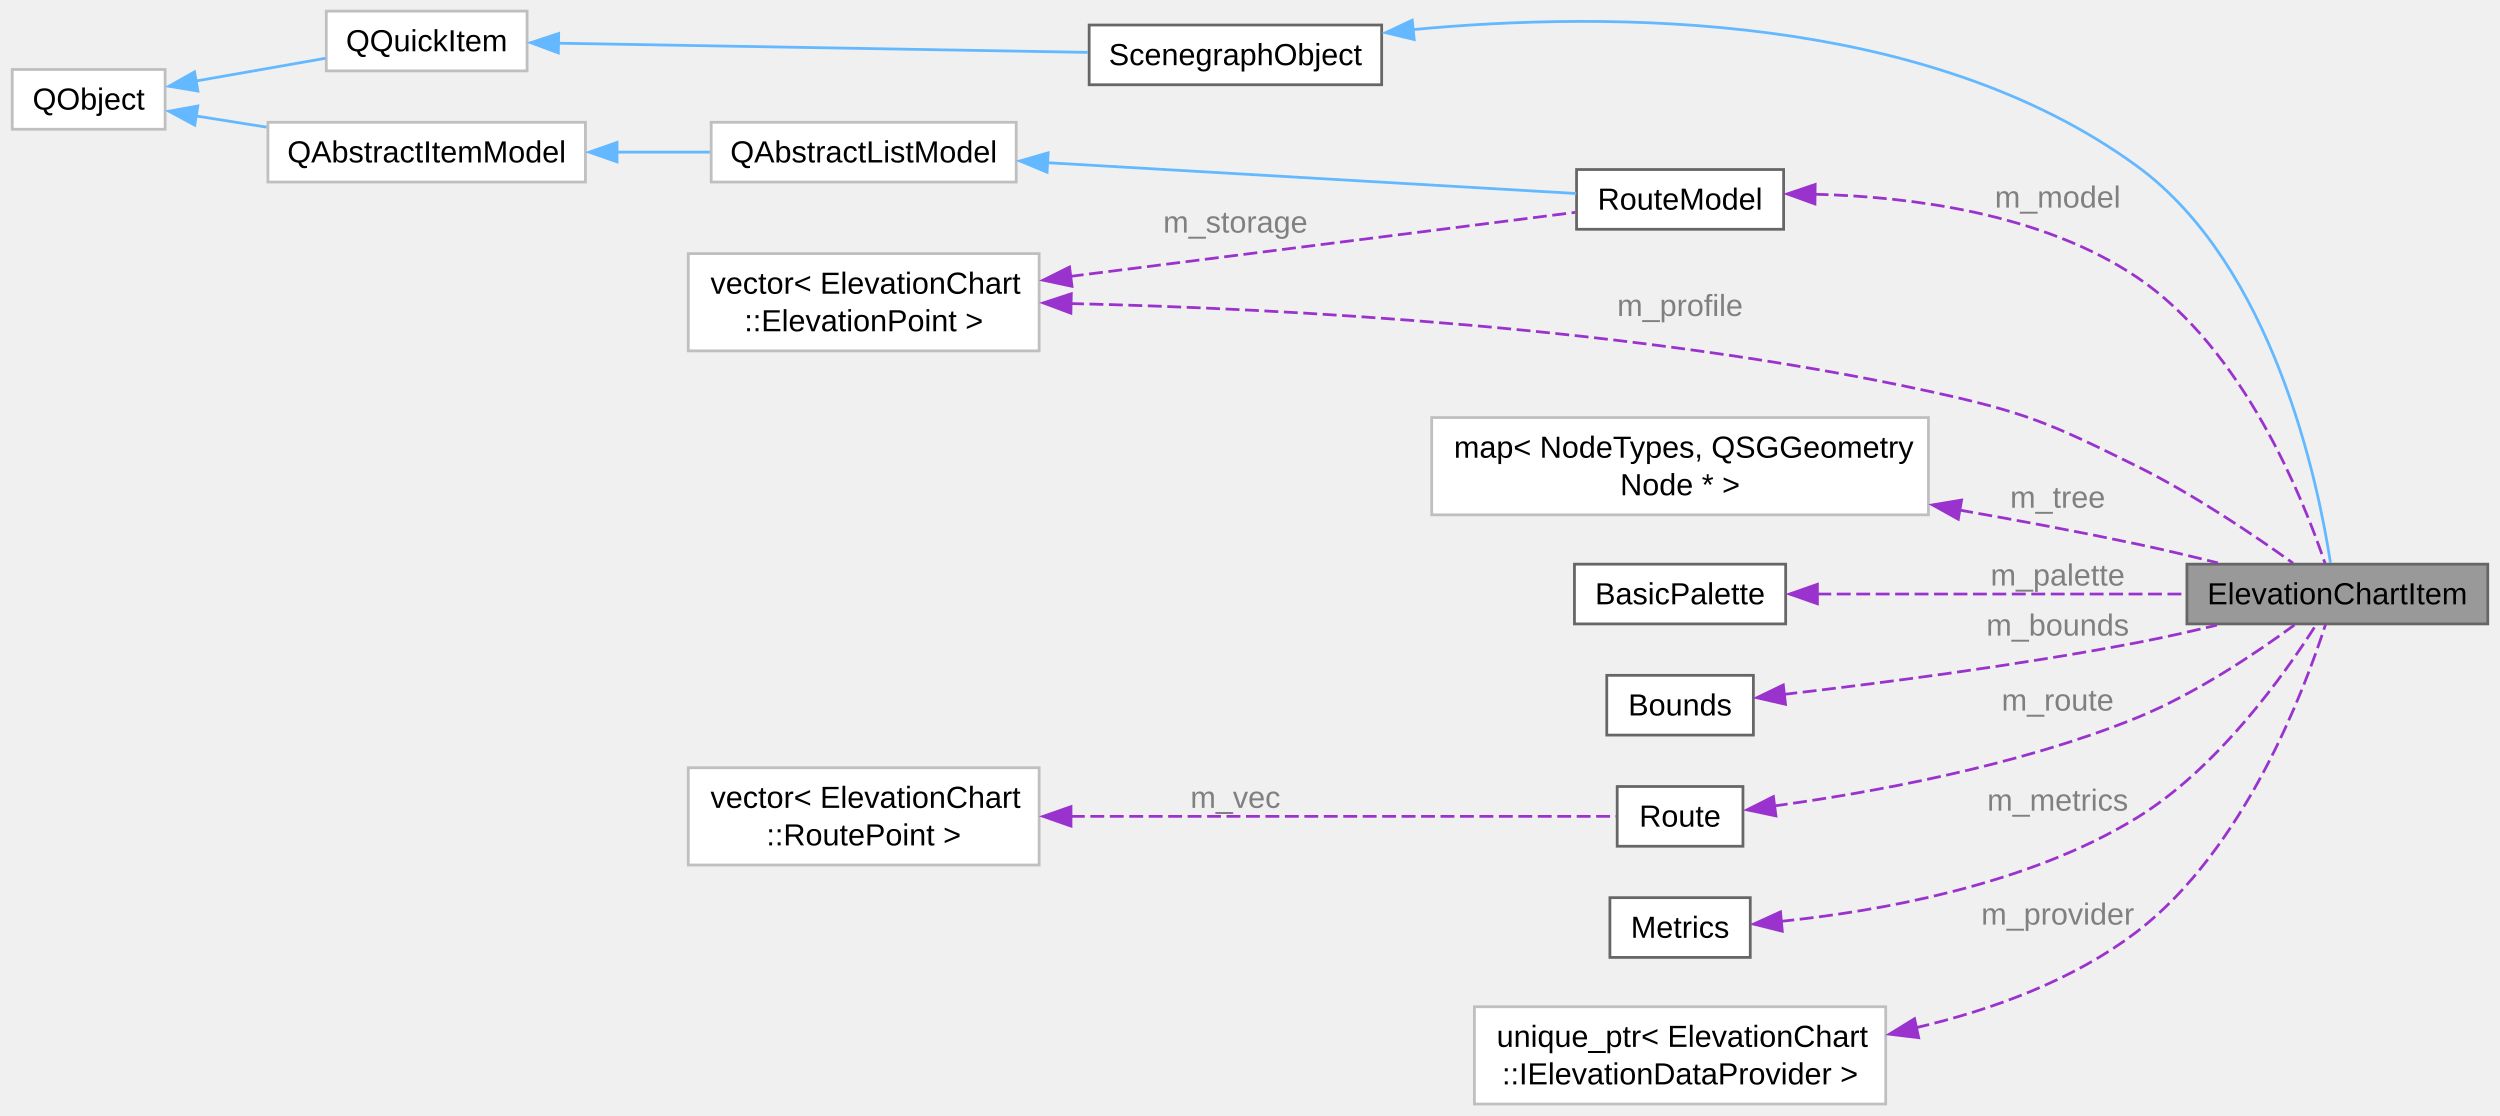
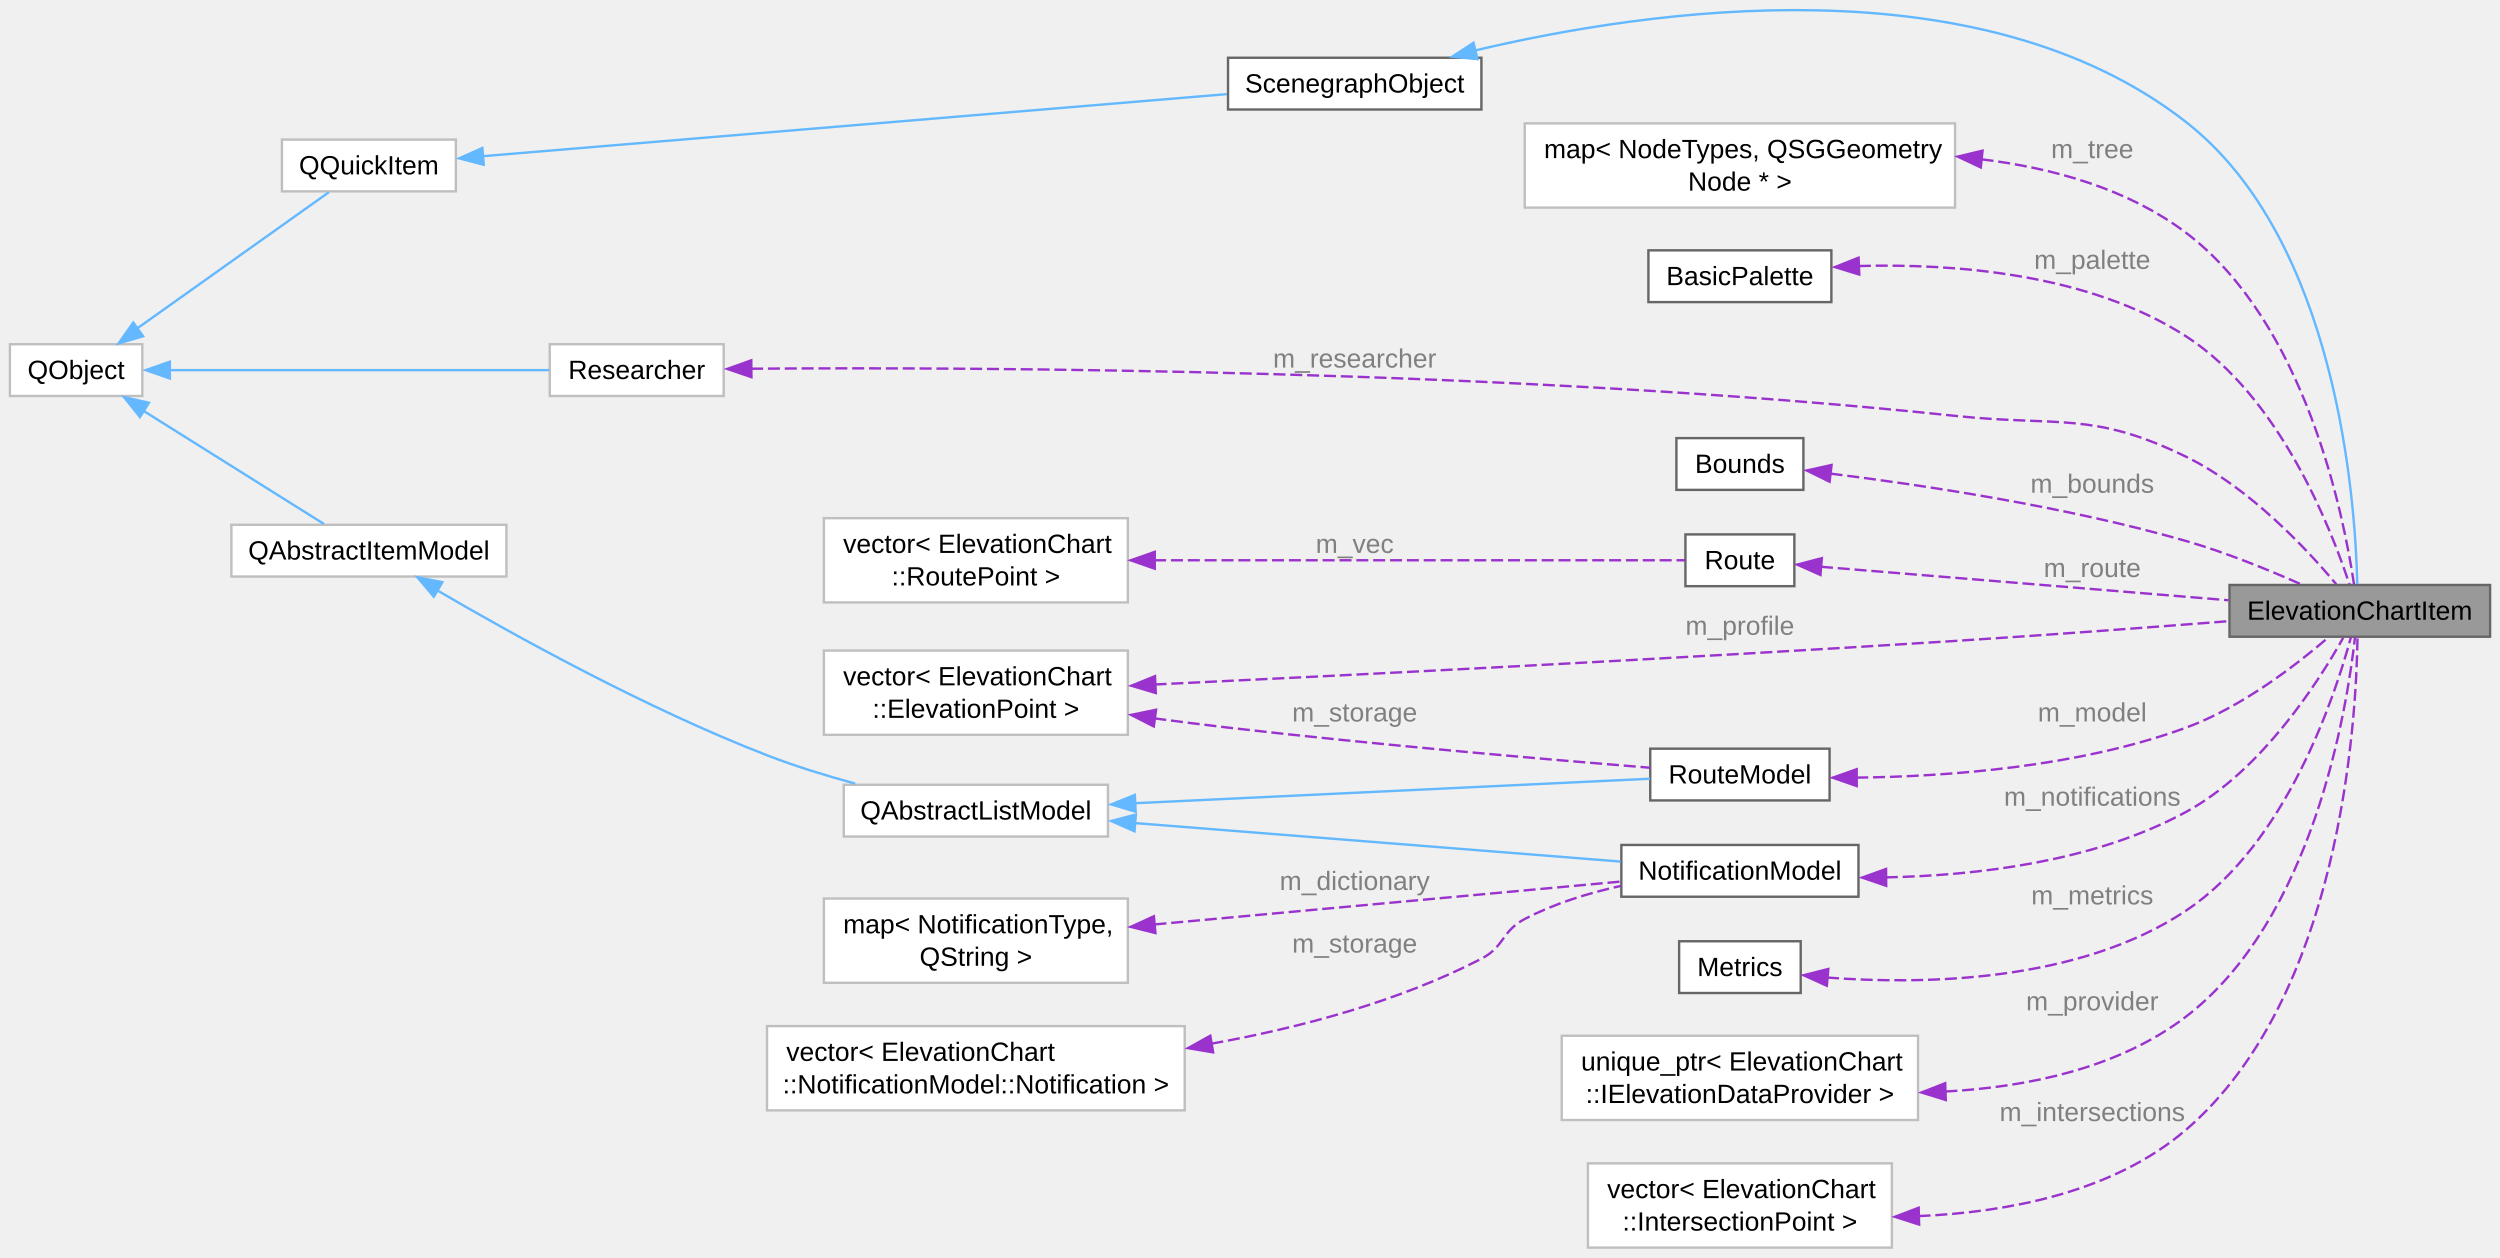
- <svg xmlns="http://www.w3.org/2000/svg" xmlns:xlink="http://www.w3.org/1999/xlink" width="899pt" height="401pt" viewBox="0.00 0.00 898.75 401.25">
-   <g id="graph0" class="graph" transform="scale(1 1) rotate(0) translate(4 397.25)">
+ <svg xmlns="http://www.w3.org/2000/svg" xmlns:xlink="http://www.w3.org/1999/xlink" width="1038pt" height="522pt" viewBox="0.00 0.00 1038.25 522.24">
+   <g id="graph0" class="graph" transform="scale(1 1) rotate(0) translate(4 518.24)">
    <g id="Node000001" class="node">
      <g id="a_Node000001">
        <a xlink:title="Основной класс библиотеки.">
-           <polygon fill="#999999" stroke="#666666" points="890.75,-194.25 782.5,-194.25 782.5,-172.75 890.75,-172.75 890.75,-194.25" />
-           <text text-anchor="middle" x="836.62" y="-179.8" font-family="Arial" font-size="11.00">ElevationChartItem</text>
+           <polygon fill="#999999" stroke="#666666" points="1030.25,-275.25 922,-275.25 922,-253.75 1030.25,-253.75 1030.25,-275.25" />
+           <text text-anchor="middle" x="976.12" y="-260.8" font-family="Arial" font-size="11.00">ElevationChartItem</text>
        </a>
      </g>
    </g>
    <g id="Node000002" class="node">
      <g id="a_Node000002">
        <a xlink:href="../../d6/d6b/classSG_1_1ScenegraphObject.html" target="_top" xlink:title="Базовый класс для объектов Qt Quick Scenegraph.">
-           <polygon fill="white" stroke="#666666" points="492.75,-388.25 387.5,-388.25 387.5,-366.75 492.75,-366.75 492.75,-388.25" />
-           <text text-anchor="middle" x="440.12" y="-373.8" font-family="Arial" font-size="11.00">ScenegraphObject</text>
+           <polygon fill="white" stroke="#666666" points="611.25,-494.25 506,-494.25 506,-472.75 611.25,-472.75 611.25,-494.25" />
+           <text text-anchor="middle" x="558.62" y="-479.8" font-family="Arial" font-size="11.00">ScenegraphObject</text>
        </a>
      </g>
    </g>
    <g id="edge1_Node000001_Node000002" class="edge">
      <g id="a_edge1_Node000001_Node000002">
        <a xlink:title=" ">
-           <path fill="none" stroke="#63b8ff" d="M504.06,-386.6C574.4,-393.25 688.39,-393.07 764.5,-337.5 813.5,-301.73 829.7,-223.81 834.15,-194.74" />
-           <polygon fill="#63b8ff" stroke="#63b8ff" points="504.46,-383.03 494.16,-385.49 503.75,-389.99 504.46,-383.03" />
+           <path fill="none" stroke="#63b8ff" d="M608.32,-497.2C680.98,-514.47 818.39,-534.44 904,-467.5 966.66,-418.5 974.29,-310.51 975.08,-275.61" />
+           <polygon fill="#63b8ff" stroke="#63b8ff" points="609.63,-493.68 599.08,-494.69 607.96,-500.47 609.63,-493.68" />
        </a>
      </g>
    </g>
    <g id="Node000003" class="node">
      <g id="a_Node000003">
        <a xlink:href="../../d7/d4d/classQQuickItem.html" target="_top" xlink:title=" ">
-           <polygon fill="white" stroke="#bfbfbf" points="185.25,-393.25 113,-393.25 113,-371.75 185.25,-371.75 185.25,-393.25" />
-           <text text-anchor="middle" x="149.12" y="-378.8" font-family="Arial" font-size="11.00">QQuickItem</text>
+           <polygon fill="white" stroke="#bfbfbf" points="185.25,-460.25 113,-460.25 113,-438.75 185.25,-438.75 185.25,-460.25" />
+           <text text-anchor="middle" x="149.12" y="-445.8" font-family="Arial" font-size="11.00">QQuickItem</text>
        </a>
      </g>
    </g>
    <g id="edge2_Node000002_Node000003" class="edge">
      <g id="a_edge2_Node000002_Node000003">
        <a xlink:title=" ">
-           <path fill="none" stroke="#63b8ff" d="M196.47,-381.7C248.5,-380.8 332.73,-379.34 387.01,-378.4" />
-           <polygon fill="#63b8ff" stroke="#63b8ff" points="196.5,-378.21 186.56,-381.89 196.62,-385.21 196.5,-378.21" />
+           <path fill="none" stroke="#63b8ff" d="M196.29,-453.35C272.79,-459.73 425.32,-472.46 505.54,-479.15" />
+           <polygon fill="#63b8ff" stroke="#63b8ff" points="196.83,-449.8 186.58,-452.46 196.25,-456.78 196.83,-449.8" />
        </a>
      </g>
    </g>
    <g id="Node000004" class="node">
      <g id="a_Node000004">
        <a xlink:title=" ">
-           <polygon fill="white" stroke="#bfbfbf" points="55,-372.25 0,-372.25 0,-350.75 55,-350.75 55,-372.25" />
-           <text text-anchor="middle" x="27.5" y="-357.8" font-family="Arial" font-size="11.00">QObject</text>
+           <polygon fill="white" stroke="#bfbfbf" points="55,-375.25 0,-375.25 0,-353.75 55,-353.75 55,-375.25" />
+           <text text-anchor="middle" x="27.5" y="-360.8" font-family="Arial" font-size="11.00">QObject</text>
        </a>
      </g>
    </g>
    <g id="edge3_Node000003_Node000004" class="edge">
      <g id="a_edge3_Node000003_Node000004">
        <a xlink:title=" ">
-           <path fill="none" stroke="#63b8ff" d="M65.8,-368.05C80.78,-370.68 97.96,-373.69 112.74,-376.29" />
-           <polygon fill="#63b8ff" stroke="#63b8ff" points="66.8,-364.49 56.35,-366.21 65.59,-371.39 66.8,-364.49" />
-         </a>
-       </g>
-     </g>
-     <g id="Node000012" class="node">
-       <g id="a_Node000012">
-         <a xlink:href="../../d0/d5a/classQAbstractItemModel.html" target="_top" xlink:title=" ">
-           <polygon fill="white" stroke="#bfbfbf" points="206.25,-353.25 92,-353.25 92,-331.75 206.25,-331.75 206.25,-353.25" />
-           <text text-anchor="middle" x="149.12" y="-338.8" font-family="Arial" font-size="11.00">QAbstractItemModel</text>
-         </a>
-       </g>
-     </g>
-     <g id="edge12_Node000012_Node000004" class="edge">
-       <g id="a_edge12_Node000012_Node000004">
-         <a xlink:title=" ">
-           <path fill="none" stroke="#63b8ff" d="M65.96,-355.55C74.08,-354.26 82.85,-352.87 91.52,-351.49" />
-           <polygon fill="#63b8ff" stroke="#63b8ff" points="65.67,-352.21 56.35,-357.24 66.77,-359.12 65.67,-352.21" />
+           <path fill="none" stroke="#63b8ff" d="M52.94,-381.87C76.75,-398.79 112.24,-424 132.48,-438.39" />
+           <polygon fill="#63b8ff" stroke="#63b8ff" points="55.32,-378.55 45.14,-375.61 51.26,-384.26 55.32,-378.55" />
+         </a>
+       </g>
+     </g>
+     <g id="Node000007" class="node">
+       <g id="a_Node000007">
+         <a xlink:href="../../df/d15/classElevationChart_1_1Researcher.html" target="_top" xlink:title=" ">
+           <polygon fill="white" stroke="#bfbfbf" points="296.5,-375.25 224.25,-375.25 224.25,-353.75 296.5,-353.75 296.5,-375.25" />
+           <text text-anchor="middle" x="260.38" y="-360.8" font-family="Arial" font-size="11.00">Researcher</text>
+         </a>
+       </g>
+     </g>
+     <g id="edge7_Node000007_Node000004" class="edge">
+       <g id="a_edge7_Node000007_Node000004">
+         <a xlink:title=" ">
+           <path fill="none" stroke="#63b8ff" d="M66.17,-364.5C109.84,-364.5 181.26,-364.5 223.95,-364.5" />
+           <polygon fill="#63b8ff" stroke="#63b8ff" points="66.44,-361 56.44,-364.5 66.44,-368 66.44,-361" />
+         </a>
+       </g>
+     </g>
+     <g id="Node000013" class="node">
+       <g id="a_Node000013">
+         <a xlink:title=" ">
+           <polygon fill="white" stroke="#bfbfbf" points="206.25,-300.25 92,-300.25 92,-278.75 206.25,-278.75 206.25,-300.25" />
+           <text text-anchor="middle" x="149.12" y="-285.8" font-family="Arial" font-size="11.00">QAbstractItemModel</text>
+         </a>
+       </g>
+     </g>
+     <g id="edge14_Node000013_Node000004" class="edge">
+       <g id="a_edge14_Node000013_Node000004">
+         <a xlink:title=" ">
+           <path fill="none" stroke="#63b8ff" d="M55.61,-347.5C78.55,-333.12 110.75,-312.93 130.48,-300.56" />
+           <polygon fill="#63b8ff" stroke="#63b8ff" points="54.02,-344.99 47.41,-353.27 57.74,-350.93 54.02,-344.99" />
        </a>
      </g>
    </g>
    <g id="Node000005" class="node">
      <g id="a_Node000005">
        <a xlink:title=" ">
-           <polygon fill="white" stroke="#bfbfbf" points="689.5,-247 510.75,-247 510.75,-212 689.5,-212 689.5,-247" />
-           <text text-anchor="start" x="518.75" y="-232.55" font-family="Arial" font-size="11.00">map&lt; NodeTypes, QSGGeometry</text>
-           <text text-anchor="middle" x="600.12" y="-219.05" font-family="Arial" font-size="11.00">Node * &gt;</text>
+           <polygon fill="white" stroke="#bfbfbf" points="808,-467 629.25,-467 629.25,-432 808,-432 808,-467" />
+           <text text-anchor="start" x="637.25" y="-452.55" font-family="Arial" font-size="11.00">map&lt; NodeTypes, QSGGeometry</text>
+           <text text-anchor="middle" x="718.62" y="-439.05" font-family="Arial" font-size="11.00">Node * &gt;</text>
        </a>
      </g>
    </g>
    <g id="edge4_Node000001_Node000005" class="edge">
      <g id="a_edge4_Node000001_Node000005">
        <a xlink:title=" ">
-           <path fill="none" stroke="#9a32cd" stroke-dasharray="5,2" d="M700.59,-213.73C721.75,-210.02 743.91,-205.86 764.5,-201.5 773.97,-199.49 784.09,-197.09 793.63,-194.71" />
-           <polygon fill="#9a32cd" stroke="#9a32cd" points="700.23,-210.41 690.97,-215.57 701.42,-217.31 700.23,-210.41" />
-         </a>
-       </g>
-       <text text-anchor="middle" x="736" y="-214.55" font-family="Arial" font-size="11.00" fill="grey"> m_tree</text>
+           <path fill="none" stroke="#9a32cd" stroke-dasharray="5,2" d="M818.99,-452.07C848.76,-448.44 879.86,-439.78 904,-421.5 953.38,-384.11 969.41,-304.54 973.73,-275.44" />
+           <polygon fill="#9a32cd" stroke="#9a32cd" points="818.69,-448.68 809.1,-453.19 819.41,-455.65 818.69,-448.68" />
+         </a>
+       </g>
+       <text text-anchor="middle" x="865" y="-452.55" font-family="Arial" font-size="11.00" fill="grey"> m_tree</text>
    </g>
    <g id="Node000006" class="node">
      <g id="a_Node000006">
        <a xlink:href="../../d8/d37/classSG_1_1BasicPalette.html" target="_top" xlink:title="Простейшая палитра цветов.">
-           <polygon fill="white" stroke="#666666" points="638.12,-194.25 562.12,-194.25 562.12,-172.75 638.12,-172.75 638.12,-194.25" />
-           <text text-anchor="middle" x="600.12" y="-179.8" font-family="Arial" font-size="11.00">BasicPalette</text>
+           <polygon fill="white" stroke="#666666" points="756.62,-414.25 680.62,-414.25 680.62,-392.75 756.62,-392.75 756.62,-414.25" />
+           <text text-anchor="middle" x="718.62" y="-399.8" font-family="Arial" font-size="11.00">BasicPalette</text>
        </a>
      </g>
    </g>
    <g id="edge5_Node000001_Node000006" class="edge">
      <g id="a_edge5_Node000001_Node000006">
        <a xlink:title=" ">
-           <path fill="none" stroke="#9a32cd" stroke-dasharray="5,2" d="M649.51,-183.5C688.16,-183.5 742.27,-183.5 782.19,-183.5" />
-           <polygon fill="#9a32cd" stroke="#9a32cd" points="649.54,-180 639.54,-183.5 649.54,-187 649.54,-180" />
-         </a>
-       </g>
-       <text text-anchor="middle" x="736" y="-186.55" font-family="Arial" font-size="11.00" fill="grey"> m_palette</text>
-     </g>
-     <g id="Node000007" class="node">
-       <g id="a_Node000007">
-         <a xlink:href="../../d6/d1e/classElevationChart_1_1Bounds.html" target="_top" xlink:title="Класс-гаджет, хранящий предельные значения осей X и Y.">
-           <polygon fill="white" stroke="#666666" points="626.5,-154.25 573.75,-154.25 573.75,-132.75 626.5,-132.75 626.5,-154.25" />
-           <text text-anchor="middle" x="600.12" y="-139.8" font-family="Arial" font-size="11.00">Bounds</text>
-         </a>
-       </g>
+           <path fill="none" stroke="#9a32cd" stroke-dasharray="5,2" d="M768.04,-407.74C807.65,-408.82 863.54,-404.65 904,-378.5 942.79,-353.42 964.12,-298.94 971.8,-275.54" />
+           <polygon fill="#9a32cd" stroke="#9a32cd" points="768.21,-404.2 758.07,-407.3 767.92,-411.2 768.21,-404.2" />
+         </a>
+       </g>
+       <text text-anchor="middle" x="865" y="-406.55" font-family="Arial" font-size="11.00" fill="grey"> m_palette</text>
    </g>
    <g id="edge6_Node000001_Node000007" class="edge">
      <g id="a_edge6_Node000001_Node000007">
        <a xlink:title=" ">
-           <path fill="none" stroke="#9a32cd" stroke-dasharray="5,2" d="M637.3,-147.38C670.52,-151.21 721.04,-157.69 764.5,-166 773.87,-167.79 783.85,-170.04 793.29,-172.31" />
-           <polygon fill="#9a32cd" stroke="#9a32cd" points="638.06,-143.83 627.73,-146.19 637.27,-150.79 638.06,-143.83" />
-         </a>
-       </g>
-       <text text-anchor="middle" x="736" y="-168.55" font-family="Arial" font-size="11.00" fill="grey"> m_bounds</text>
+           <path fill="none" stroke="#9a32cd" stroke-dasharray="5,2" d="M307.87,-365.08C402.38,-365.78 623.56,-364.94 808,-345.5 851.09,-340.96 865.06,-347.5 904,-328.5 930.27,-315.68 954.04,-290.24 966.33,-275.59" />
+           <polygon fill="#9a32cd" stroke="#9a32cd" points="308.02,-361.57 297.99,-364.99 307.96,-368.57 308.02,-361.57" />
+         </a>
+       </g>
+       <text text-anchor="middle" x="558.62" y="-365.55" font-family="Arial" font-size="11.00" fill="grey"> m_researcher</text>
    </g>
    <g id="Node000008" class="node">
      <g id="a_Node000008">
-         <a xlink:href="../../de/d39/classElevationChart_1_1Route.html" target="_top" xlink:title="Набор последовательных точек на карте.">
-           <polygon fill="white" stroke="#666666" points="622.75,-114.25 577.5,-114.25 577.5,-92.75 622.75,-92.75 622.75,-114.25" />
-           <text text-anchor="middle" x="600.12" y="-99.8" font-family="Arial" font-size="11.00">Route</text>
-         </a>
-       </g>
-     </g>
-     <g id="edge7_Node000001_Node000008" class="edge">
-       <g id="a_edge7_Node000001_Node000008">
-         <a xlink:title=" ">
-           <path fill="none" stroke="#9a32cd" stroke-dasharray="5,2" d="M633.87,-107.24C667.58,-111.85 721.14,-121.35 764.5,-139 785.55,-147.57 807.35,-162.22 821.18,-172.36" />
-           <polygon fill="#9a32cd" stroke="#9a32cd" points="634.61,-103.67 624.25,-105.85 633.71,-110.62 634.61,-103.67" />
-         </a>
-       </g>
-       <text text-anchor="middle" x="736" y="-141.55" font-family="Arial" font-size="11.00" fill="grey"> m_route</text>
+         <a xlink:href="../../d6/d1e/classElevationChart_1_1Bounds.html" target="_top" xlink:title="Класс-гаджет, хранящий предельные значения осей X и Y.">
+           <polygon fill="white" stroke="#666666" points="745,-336.25 692.25,-336.25 692.25,-314.75 745,-314.75 745,-336.25" />
+           <text text-anchor="middle" x="718.62" y="-321.8" font-family="Arial" font-size="11.00">Bounds</text>
+         </a>
+       </g>
+     </g>
+     <g id="edge8_Node000001_Node000008" class="edge">
+       <g id="a_edge8_Node000001_Node000008">
+         <a xlink:title=" ">
+           <path fill="none" stroke="#9a32cd" stroke-dasharray="5,2" d="M756.28,-321.5C793.87,-316.85 853.77,-307.92 904,-293.5 920.28,-288.83 937.91,-281.65 951.55,-275.61" />
+           <polygon fill="#9a32cd" stroke="#9a32cd" points="755.88,-318.14 746.37,-322.81 756.71,-325.09 755.88,-318.14" />
+         </a>
+       </g>
+       <text text-anchor="middle" x="865" y="-313.55" font-family="Arial" font-size="11.00" fill="grey"> m_bounds</text>
    </g>
    <g id="Node000009" class="node">
      <g id="a_Node000009">
-         <a xlink:title=" ">
-           <polygon fill="white" stroke="#bfbfbf" points="369.5,-121 243.25,-121 243.25,-86 369.5,-86 369.5,-121" />
-           <text text-anchor="start" x="251.25" y="-106.55" font-family="Arial" font-size="11.00">vector&lt; ElevationChart</text>
-           <text text-anchor="middle" x="306.38" y="-93.05" font-family="Arial" font-size="11.00">::RoutePoint &gt;</text>
-         </a>
-       </g>
-     </g>
-     <g id="edge8_Node000008_Node000009" class="edge">
-       <g id="a_edge8_Node000008_Node000009">
-         <a xlink:title=" ">
-           <path fill="none" stroke="#9a32cd" stroke-dasharray="5,2" d="M380.93,-103.5C445.7,-103.5 535.92,-103.5 577.08,-103.5" />
-           <polygon fill="#9a32cd" stroke="#9a32cd" points="380.96,-100 370.96,-103.5 380.96,-107 380.96,-100" />
-         </a>
-       </g>
-       <text text-anchor="middle" x="440.12" y="-106.55" font-family="Arial" font-size="11.00" fill="grey"> m_vec</text>
+         <a xlink:href="../../de/d39/classElevationChart_1_1Route.html" target="_top" xlink:title="Набор последовательных точек на карте.">
+           <polygon fill="white" stroke="#666666" points="741.25,-296.25 696,-296.25 696,-274.75 741.25,-274.75 741.25,-296.25" />
+           <text text-anchor="middle" x="718.62" y="-281.8" font-family="Arial" font-size="11.00">Route</text>
+         </a>
+       </g>
+     </g>
+     <g id="edge9_Node000001_Node000009" class="edge">
+       <g id="a_edge9_Node000001_Node000009">
+         <a xlink:title=" ">
+           <path fill="none" stroke="#9a32cd" stroke-dasharray="5,2" d="M752.29,-282.81C795.03,-279.3 870.46,-273.1 921.6,-268.9" />
+           <polygon fill="#9a32cd" stroke="#9a32cd" points="752.09,-279.4 742.41,-283.71 752.66,-286.38 752.09,-279.4" />
+         </a>
+       </g>
+       <text text-anchor="middle" x="865" y="-278.55" font-family="Arial" font-size="11.00" fill="grey"> m_route</text>
    </g>
    <g id="Node000010" class="node">
      <g id="a_Node000010">
-         <a xlink:href="../../d6/de1/classElevationChart_1_1RouteModel.html" target="_top" xlink:title="Модель точек пути для профиля высот.">
-           <polygon fill="white" stroke="#666666" points="637.38,-336.25 562.88,-336.25 562.88,-314.75 637.38,-314.75 637.38,-336.25" />
-           <text text-anchor="middle" x="600.12" y="-321.8" font-family="Arial" font-size="11.00">RouteModel</text>
-         </a>
-       </g>
-     </g>
-     <g id="edge9_Node000001_Node000010" class="edge">
-       <g id="a_edge9_Node000001_Node000010">
-         <a xlink:title=" ">
-           <path fill="none" stroke="#9a32cd" stroke-dasharray="5,2" d="M648.53,-327.36C683.35,-326.49 730.33,-320.45 764.5,-297.5 802.85,-271.75 824.42,-217.64 832.23,-194.44" />
-           <polygon fill="#9a32cd" stroke="#9a32cd" points="648.65,-323.87 638.69,-327.47 648.73,-330.87 648.65,-323.87" />
-         </a>
-       </g>
-       <text text-anchor="middle" x="736" y="-322.55" font-family="Arial" font-size="11.00" fill="grey"> m_model</text>
+         <a xlink:title=" ">
+           <polygon fill="white" stroke="#bfbfbf" points="464.38,-303 338.12,-303 338.12,-268 464.38,-268 464.38,-303" />
+           <text text-anchor="start" x="346.12" y="-288.55" font-family="Arial" font-size="11.00">vector&lt; ElevationChart</text>
+           <text text-anchor="middle" x="401.25" y="-275.05" font-family="Arial" font-size="11.00">::RoutePoint &gt;</text>
+         </a>
+       </g>
+     </g>
+     <g id="edge10_Node000009_Node000010" class="edge">
+       <g id="a_edge10_Node000009_Node000010">
+         <a xlink:title=" ">
+           <path fill="none" stroke="#9a32cd" stroke-dasharray="5,2" d="M475.28,-285.5C546.69,-285.5 651.02,-285.5 695.84,-285.5" />
+           <polygon fill="#9a32cd" stroke="#9a32cd" points="475.56,-282 465.56,-285.5 475.56,-289 475.56,-282" />
+         </a>
+       </g>
+       <text text-anchor="middle" x="558.62" y="-288.55" font-family="Arial" font-size="11.00" fill="grey"> m_vec</text>
    </g>
    <g id="Node000011" class="node">
      <g id="a_Node000011">
-         <a xlink:href="../../d5/d2d/classQAbstractListModel.html" target="_top" xlink:title=" ">
-           <polygon fill="white" stroke="#bfbfbf" points="361.25,-353.25 251.5,-353.25 251.5,-331.75 361.25,-331.75 361.25,-353.25" />
-           <text text-anchor="middle" x="306.38" y="-338.8" font-family="Arial" font-size="11.00">QAbstractListModel</text>
-         </a>
-       </g>
-     </g>
-     <g id="edge10_Node000010_Node000011" class="edge">
-       <g id="a_edge10_Node000010_Node000011">
-         <a xlink:title=" ">
-           <path fill="none" stroke="#63b8ff" d="M372.21,-338.72C430.86,-335.3 515.13,-330.39 562.74,-327.62" />
-           <polygon fill="#63b8ff" stroke="#63b8ff" points="372.35,-335.27 362.57,-339.34 372.75,-342.25 372.35,-335.27" />
-         </a>
-       </g>
-     </g>
-     <g id="edge11_Node000011_Node000012" class="edge">
-       <g id="a_edge11_Node000011_Node000012">
-         <a xlink:title=" ">
-           <path fill="none" stroke="#63b8ff" d="M217.29,-342.5C228.55,-342.5 240.11,-342.5 251,-342.5" />
-           <polygon fill="#63b8ff" stroke="#63b8ff" points="217.61,-339 207.61,-342.5 217.61,-346 217.61,-339" />
-         </a>
-       </g>
-     </g>
-     <g id="Node000013" class="node">
-       <g id="a_Node000013">
-         <a xlink:title=" ">
-           <polygon fill="white" stroke="#bfbfbf" points="369.5,-306 243.25,-306 243.25,-271 369.5,-271 369.5,-306" />
-           <text text-anchor="start" x="251.25" y="-291.55" font-family="Arial" font-size="11.00">vector&lt; ElevationChart</text>
-           <text text-anchor="middle" x="306.38" y="-278.05" font-family="Arial" font-size="11.00">::ElevationPoint &gt;</text>
-         </a>
-       </g>
-     </g>
-     <g id="edge16_Node000001_Node000013" class="edge">
-       <g id="a_edge16_Node000001_Node000013">
-         <a xlink:title=" ">
-           <path fill="none" stroke="#9a32cd" stroke-dasharray="5,2" d="M380.62,-288.03C458.16,-286.23 583.73,-279.55 689.5,-256.5 724.12,-248.96 732.75,-245.22 764.5,-229.5 784.93,-219.38 806.69,-204.65 820.69,-194.61" />
-           <polygon fill="#9a32cd" stroke="#9a32cd" points="380.92,-284.55 371,-288.26 381.07,-291.55 380.92,-284.55" />
-         </a>
-       </g>
-       <text text-anchor="middle" x="600.12" y="-283.55" font-family="Arial" font-size="11.00" fill="grey"> m_profile</text>
-     </g>
-     <g id="edge13_Node000010_Node000013" class="edge">
-       <g id="a_edge13_Node000010_Node000013">
-         <a xlink:title=" ">
-           <path fill="none" stroke="#9a32cd" stroke-dasharray="5,2" d="M380.53,-297.78C438.46,-305.12 516.96,-315.08 562.42,-320.84" />
-           <polygon fill="#9a32cd" stroke="#9a32cd" points="381.32,-294.22 370.96,-296.44 380.44,-301.17 381.32,-294.22" />
-         </a>
-       </g>
-       <text text-anchor="middle" x="440.12" y="-313.55" font-family="Arial" font-size="11.00" fill="grey"> m_storage</text>
+         <a xlink:href="../../d6/de1/classElevationChart_1_1RouteModel.html" target="_top" xlink:title="Модель точек пути для профиля высот.">
+           <polygon fill="white" stroke="#666666" points="755.88,-207.25 681.38,-207.25 681.38,-185.75 755.88,-185.75 755.88,-207.25" />
+           <text text-anchor="middle" x="718.62" y="-192.8" font-family="Arial" font-size="11.00">RouteModel</text>
+         </a>
+       </g>
+     </g>
+     <g id="edge11_Node000001_Node000011" class="edge">
+       <g id="a_edge11_Node000001_Node000011">
+         <a xlink:title=" ">
+           <path fill="none" stroke="#9a32cd" stroke-dasharray="5,2" d="M766.93,-195.22C805.05,-195.66 859.45,-199.64 904,-216 927.01,-224.45 949.73,-241.98 963.08,-253.48" />
+           <polygon fill="#9a32cd" stroke="#9a32cd" points="767.16,-191.72 757.15,-195.19 767.14,-198.72 767.16,-191.72" />
+         </a>
+       </g>
+       <text text-anchor="middle" x="865" y="-218.55" font-family="Arial" font-size="11.00" fill="grey"> m_model</text>
+     </g>
+     <g id="Node000012" class="node">
+       <g id="a_Node000012">
+         <a xlink:title=" ">
+           <polygon fill="white" stroke="#bfbfbf" points="456.12,-192.25 346.38,-192.25 346.38,-170.75 456.12,-170.75 456.12,-192.25" />
+           <text text-anchor="middle" x="401.25" y="-177.8" font-family="Arial" font-size="11.00">QAbstractListModel</text>
+         </a>
+       </g>
+     </g>
+     <g id="edge12_Node000011_Node000012" class="edge">
+       <g id="a_edge12_Node000011_Node000012">
+         <a xlink:title=" ">
+           <path fill="none" stroke="#63b8ff" d="M467.36,-184.6C532.12,-187.68 629.12,-192.29 681.3,-194.77" />
+           <polygon fill="#63b8ff" stroke="#63b8ff" points="467.62,-181.06 457.46,-184.08 467.29,-188.05 467.62,-181.06" />
+         </a>
+       </g>
+     </g>
+     <g id="Node000015" class="node">
+       <g id="a_Node000015">
+         <a xlink:href="../../d4/d99/classElevationChart_1_1NotificationModel.html" target="_top" xlink:title="Модель оповещений об ошибках в маршруте.">
+           <polygon fill="white" stroke="#666666" points="767.88,-167.25 669.38,-167.25 669.38,-145.75 767.88,-145.75 767.88,-167.25" />
+           <text text-anchor="middle" x="718.62" y="-152.8" font-family="Arial" font-size="11.00">NotificationModel</text>
+         </a>
+       </g>
+     </g>
+     <g id="edge17_Node000015_Node000012" class="edge">
+       <g id="a_edge17_Node000015_Node000012">
+         <a xlink:title=" ">
+           <path fill="none" stroke="#63b8ff" d="M467.33,-176.34C527.3,-171.59 614.95,-164.64 669.03,-160.35" />
+           <polygon fill="#63b8ff" stroke="#63b8ff" points="467.16,-172.92 457.46,-177.2 467.71,-179.9 467.16,-172.92" />
+         </a>
+       </g>
+     </g>
+     <g id="edge13_Node000012_Node000013" class="edge">
+       <g id="a_edge13_Node000012_Node000013">
+         <a xlink:title=" ">
+           <path fill="none" stroke="#63b8ff" d="M177.4,-273.07C209.33,-254.39 264.28,-223.96 314.5,-204.5 326.14,-199.99 339,-196.03 351.14,-192.73" />
+           <polygon fill="#63b8ff" stroke="#63b8ff" points="176.09,-270.37 169.25,-278.47 179.64,-276.4 176.09,-270.37" />
+         </a>
+       </g>
    </g>
    <g id="Node000014" class="node">
      <g id="a_Node000014">
+         <a xlink:title=" ">
+           <polygon fill="white" stroke="#bfbfbf" points="464.38,-248 338.12,-248 338.12,-213 464.38,-213 464.38,-248" />
+           <text text-anchor="start" x="346.12" y="-233.55" font-family="Arial" font-size="11.00">vector&lt; ElevationChart</text>
+           <text text-anchor="middle" x="401.25" y="-220.05" font-family="Arial" font-size="11.00">::ElevationPoint &gt;</text>
+         </a>
+       </g>
+     </g>
+     <g id="edge22_Node000001_Node000014" class="edge">
+       <g id="a_edge22_Node000001_Node000014">
+         <a xlink:title=" ">
+           <path fill="none" stroke="#9a32cd" stroke-dasharray="5,2" d="M475.45,-233.9C556.72,-237.79 691.78,-244.58 808,-252 846.04,-254.43 888.91,-257.65 921.71,-260.21" />
+           <polygon fill="#9a32cd" stroke="#9a32cd" points="475.99,-230.37 465.83,-233.39 475.66,-237.37 475.99,-230.37" />
+         </a>
+       </g>
+       <text text-anchor="middle" x="718.62" y="-254.55" font-family="Arial" font-size="11.00" fill="grey"> m_profile</text>
+     </g>
+     <g id="edge15_Node000011_Node000014" class="edge">
+       <g id="a_edge15_Node000011_Node000014">
+         <a xlink:title=" ">
+           <path fill="none" stroke="#9a32cd" stroke-dasharray="5,2" d="M475.36,-219.84C485.64,-218.47 496.08,-217.15 506,-216 567.39,-208.89 639.04,-202.73 681.25,-199.33" />
+           <polygon fill="#9a32cd" stroke="#9a32cd" points="475.17,-216.47 465.73,-221.28 476.11,-223.41 475.17,-216.47" />
+         </a>
+       </g>
+       <text text-anchor="middle" x="558.62" y="-218.55" font-family="Arial" font-size="11.00" fill="grey"> m_storage</text>
+     </g>
+     <g id="edge16_Node000001_Node000015" class="edge">
+       <g id="a_edge16_Node000001_Node000015">
+         <a xlink:title=" ">
+           <path fill="none" stroke="#9a32cd" stroke-dasharray="5,2" d="M779.23,-153.79C817.08,-154.54 865.93,-160.27 904,-181 935.27,-198.03 958.81,-234.74 969.22,-253.28" />
+           <polygon fill="#9a32cd" stroke="#9a32cd" points="779.4,-150.28 769.37,-153.7 779.34,-157.28 779.4,-150.28" />
+         </a>
+       </g>
+       <text text-anchor="middle" x="865" y="-183.55" font-family="Arial" font-size="11.00" fill="grey"> m_notifications</text>
+     </g>
+     <g id="Node000016" class="node">
+       <g id="a_Node000016">
+         <a xlink:title=" ">
+           <polygon fill="white" stroke="#bfbfbf" points="488,-92 314.5,-92 314.5,-57 488,-57 488,-92" />
+           <text text-anchor="start" x="322.5" y="-77.55" font-family="Arial" font-size="11.00">vector&lt; ElevationChart</text>
+           <text text-anchor="middle" x="401.25" y="-64.05" font-family="Arial" font-size="11.00">::NotificationModel::Notification &gt;</text>
+         </a>
+       </g>
+     </g>
+     <g id="edge18_Node000015_Node000016" class="edge">
+       <g id="a_edge18_Node000015_Node000016">
+         <a xlink:title=" ">
+           <path fill="none" stroke="#9a32cd" stroke-dasharray="5,2" d="M499.07,-84.7C535.69,-91.3 576.82,-102.15 611.25,-120 620.89,-124.99 619.64,-131.47 629.25,-136.5 641.51,-142.92 655.79,-147.29 669.24,-150.26" />
+           <polygon fill="#9a32cd" stroke="#9a32cd" points="499.81,-81.1 489.36,-82.86 498.63,-88 499.81,-81.1" />
+         </a>
+       </g>
+       <text text-anchor="middle" x="558.62" y="-122.55" font-family="Arial" font-size="11.00" fill="grey"> m_storage</text>
+     </g>
+     <g id="Node000017" class="node">
+       <g id="a_Node000017">
+         <a xlink:title=" ">
+           <polygon fill="white" stroke="#bfbfbf" points="464.38,-145 338.12,-145 338.12,-110 464.38,-110 464.38,-145" />
+           <text text-anchor="start" x="346.12" y="-130.55" font-family="Arial" font-size="11.00">map&lt; NotificationType,</text>
+           <text text-anchor="middle" x="401.25" y="-117.05" font-family="Arial" font-size="11.00"> QString &gt;</text>
+         </a>
+       </g>
+     </g>
+     <g id="edge19_Node000015_Node000017" class="edge">
+       <g id="a_edge19_Node000015_Node000017">
+         <a xlink:title=" ">
+           <path fill="none" stroke="#9a32cd" stroke-dasharray="5,2" d="M475.42,-134.23C535.1,-139.72 617.69,-147.31 669.36,-152.06" />
+           <polygon fill="#9a32cd" stroke="#9a32cd" points="475.84,-130.66 465.56,-133.23 475.2,-137.63 475.84,-130.66" />
+         </a>
+       </g>
+       <text text-anchor="middle" x="558.62" y="-148.55" font-family="Arial" font-size="11.00" fill="grey"> m_dictionary</text>
+     </g>
+     <g id="Node000018" class="node">
+       <g id="a_Node000018">
        <a xlink:href="../../dc/da9/classElevationChart_1_1Metrics.html" target="_top" xlink:title="Класс-гаджет, хранящий входные данные для расчета коррекции по ЛТХ.">
-           <polygon fill="white" stroke="#666666" points="625.38,-74.25 574.88,-74.25 574.88,-52.75 625.38,-52.75 625.38,-74.25" />
-           <text text-anchor="middle" x="600.12" y="-59.8" font-family="Arial" font-size="11.00">Metrics</text>
-         </a>
-       </g>
-     </g>
-     <g id="edge14_Node000001_Node000014" class="edge">
-       <g id="a_edge14_Node000001_Node000014">
-         <a xlink:title=" ">
-           <path fill="none" stroke="#9a32cd" stroke-dasharray="5,2" d="M636.22,-65.71C671.03,-69.28 724.79,-78.61 764.5,-103 793.9,-121.06 817.95,-155.05 829.03,-172.53" />
-           <polygon fill="#9a32cd" stroke="#9a32cd" points="636.9,-62.17 626.62,-64.74 636.26,-69.14 636.9,-62.17" />
-         </a>
-       </g>
-       <text text-anchor="middle" x="736" y="-105.55" font-family="Arial" font-size="11.00" fill="grey"> m_metrics</text>
-     </g>
-     <g id="Node000015" class="node">
-       <g id="a_Node000015">
-         <a xlink:title=" ">
-           <polygon fill="white" stroke="#bfbfbf" points="674.12,-35 526.12,-35 526.12,0 674.12,0 674.12,-35" />
-           <text text-anchor="start" x="534.12" y="-20.55" font-family="Arial" font-size="11.00">unique_ptr&lt; ElevationChart</text>
-           <text text-anchor="middle" x="600.12" y="-7.05" font-family="Arial" font-size="11.00">::IElevationDataProvider &gt;</text>
-         </a>
-       </g>
-     </g>
-     <g id="edge15_Node000001_Node000015" class="edge">
-       <g id="a_edge15_Node000001_Node000015">
-         <a xlink:title=" ">
-           <path fill="none" stroke="#9a32cd" stroke-dasharray="5,2" d="M684.88,-27.42C712.34,-33.86 741.63,-44.49 764.5,-62 803.12,-91.57 824.67,-148.59 832.36,-172.51" />
-           <polygon fill="#9a32cd" stroke="#9a32cd" points="685.98,-23.86 675.47,-25.14 684.49,-30.69 685.98,-23.86" />
-         </a>
-       </g>
-       <text text-anchor="middle" x="736" y="-64.55" font-family="Arial" font-size="11.00" fill="grey"> m_provider</text>
+           <polygon fill="white" stroke="#666666" points="743.88,-127.25 693.38,-127.25 693.38,-105.75 743.88,-105.75 743.88,-127.25" />
+           <text text-anchor="middle" x="718.62" y="-112.8" font-family="Arial" font-size="11.00">Metrics</text>
+         </a>
+       </g>
+     </g>
+     <g id="edge20_Node000001_Node000018" class="edge">
+       <g id="a_edge20_Node000001_Node000018">
+         <a xlink:title=" ">
+           <path fill="none" stroke="#9a32cd" stroke-dasharray="5,2" d="M754.8,-112.18C794.45,-109.18 859.22,-110.07 904,-140 945.6,-167.81 965.72,-228.7 972.45,-253.58" />
+           <polygon fill="#9a32cd" stroke="#9a32cd" points="754.73,-108.76 745.08,-113.14 755.35,-115.74 754.73,-108.76" />
+         </a>
+       </g>
+       <text text-anchor="middle" x="865" y="-142.55" font-family="Arial" font-size="11.00" fill="grey"> m_metrics</text>
+     </g>
+     <g id="Node000019" class="node">
+       <g id="a_Node000019">
+         <a xlink:title=" ">
+           <polygon fill="white" stroke="#bfbfbf" points="792.62,-88 644.62,-88 644.62,-53 792.62,-53 792.62,-88" />
+           <text text-anchor="start" x="652.62" y="-73.55" font-family="Arial" font-size="11.00">unique_ptr&lt; ElevationChart</text>
+           <text text-anchor="middle" x="718.62" y="-60.05" font-family="Arial" font-size="11.00">::IElevationDataProvider &gt;</text>
+         </a>
+       </g>
+     </g>
+     <g id="edge21_Node000001_Node000019" class="edge">
+       <g id="a_edge21_Node000001_Node000019">
+         <a xlink:title=" ">
+           <path fill="none" stroke="#9a32cd" stroke-dasharray="5,2" d="M803.95,-64.83C838.04,-66.66 875.89,-74.44 904,-96 956.65,-136.39 970.74,-223.14 974.14,-253.63" />
+           <polygon fill="#9a32cd" stroke="#9a32cd" points="804.15,-61.3 794.03,-64.43 803.9,-68.29 804.15,-61.3" />
+         </a>
+       </g>
+       <text text-anchor="middle" x="865" y="-98.55" font-family="Arial" font-size="11.00" fill="grey"> m_provider</text>
+     </g>
+     <g id="Node000020" class="node">
+       <g id="a_Node000020">
+         <a xlink:title=" ">
+           <polygon fill="white" stroke="#bfbfbf" points="781.75,-35 655.5,-35 655.5,0 781.75,0 781.75,-35" />
+           <text text-anchor="start" x="663.5" y="-20.55" font-family="Arial" font-size="11.00">vector&lt; ElevationChart</text>
+           <text text-anchor="middle" x="718.62" y="-7.05" font-family="Arial" font-size="11.00">::IntersectionPoint &gt;</text>
+         </a>
+       </g>
+     </g>
+     <g id="edge23_Node000001_Node000020" class="edge">
+       <g id="a_edge23_Node000001_Node000020">
+         <a xlink:title=" ">
+           <path fill="none" stroke="#9a32cd" stroke-dasharray="5,2" d="M792.81,-13.08C830.07,-14.67 873.76,-22.97 904,-49 967.91,-104 974.67,-217.64 975.17,-253.44" />
+           <polygon fill="#9a32cd" stroke="#9a32cd" points="793.08,-9.56 782.99,-12.79 792.89,-16.56 793.08,-9.56" />
+         </a>
+       </g>
+       <text text-anchor="middle" x="865" y="-52.55" font-family="Arial" font-size="11.00" fill="grey"> m_intersections</text>
    </g>
  </g>
</svg>
